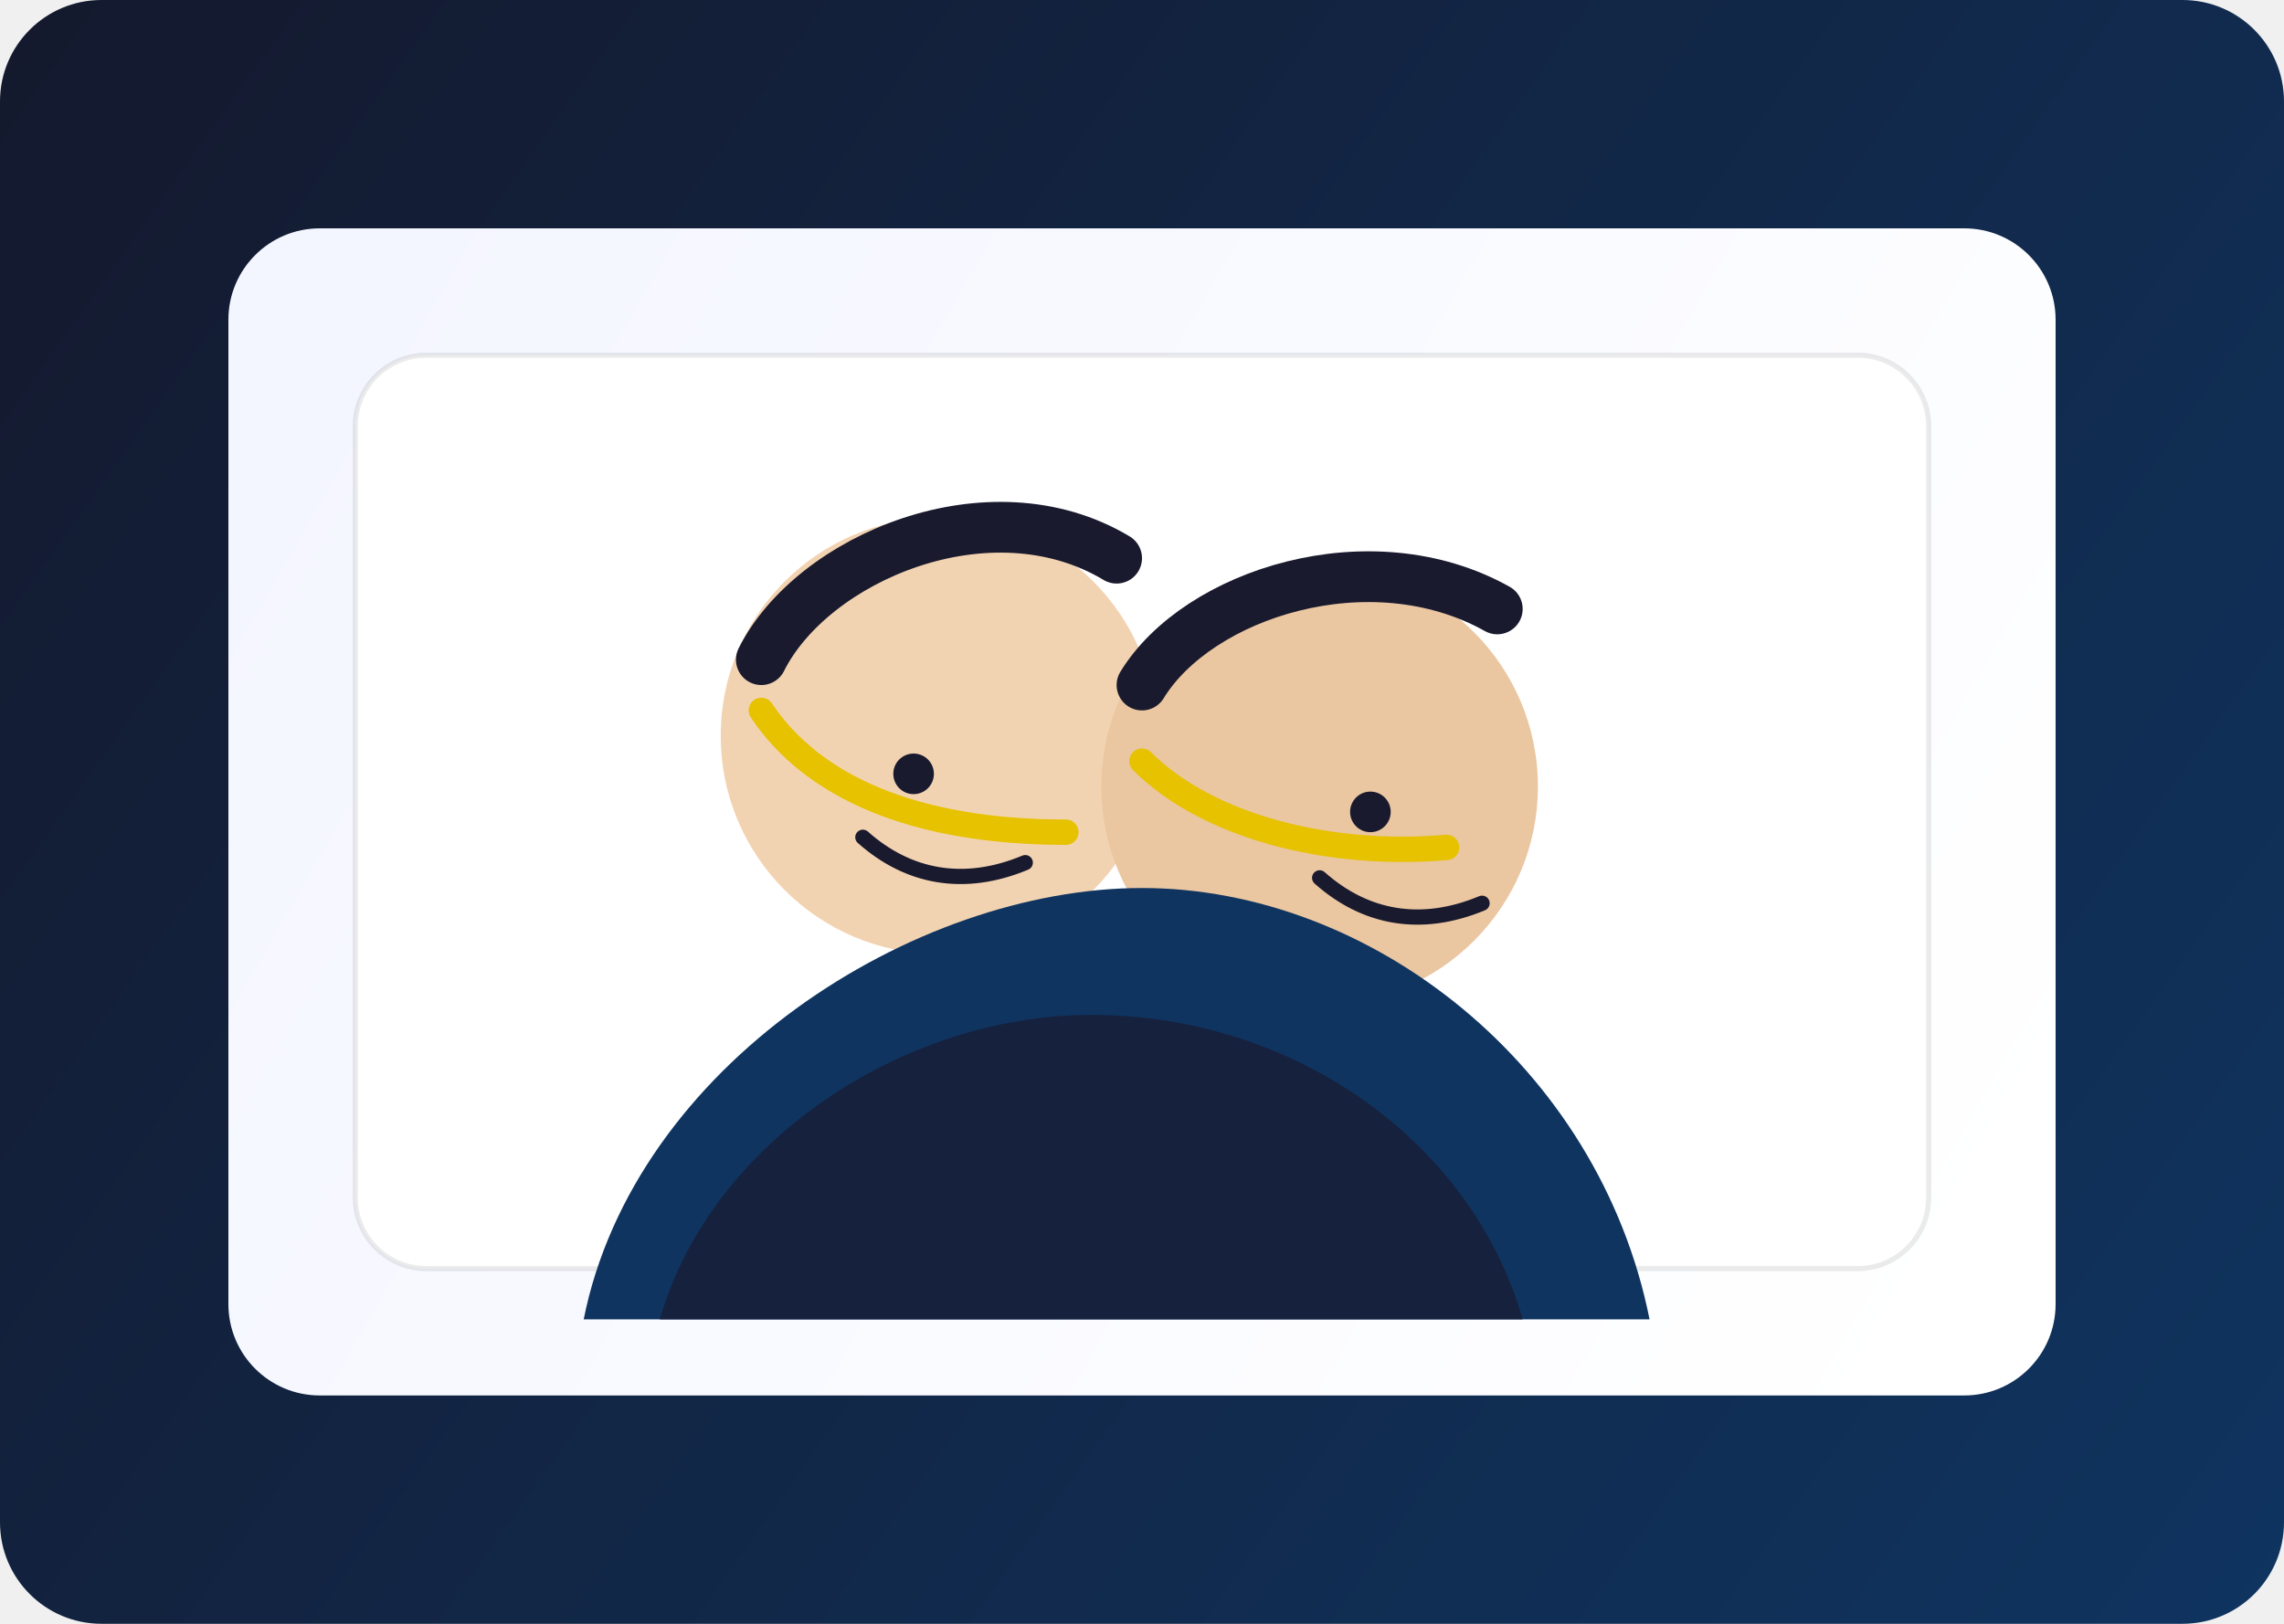
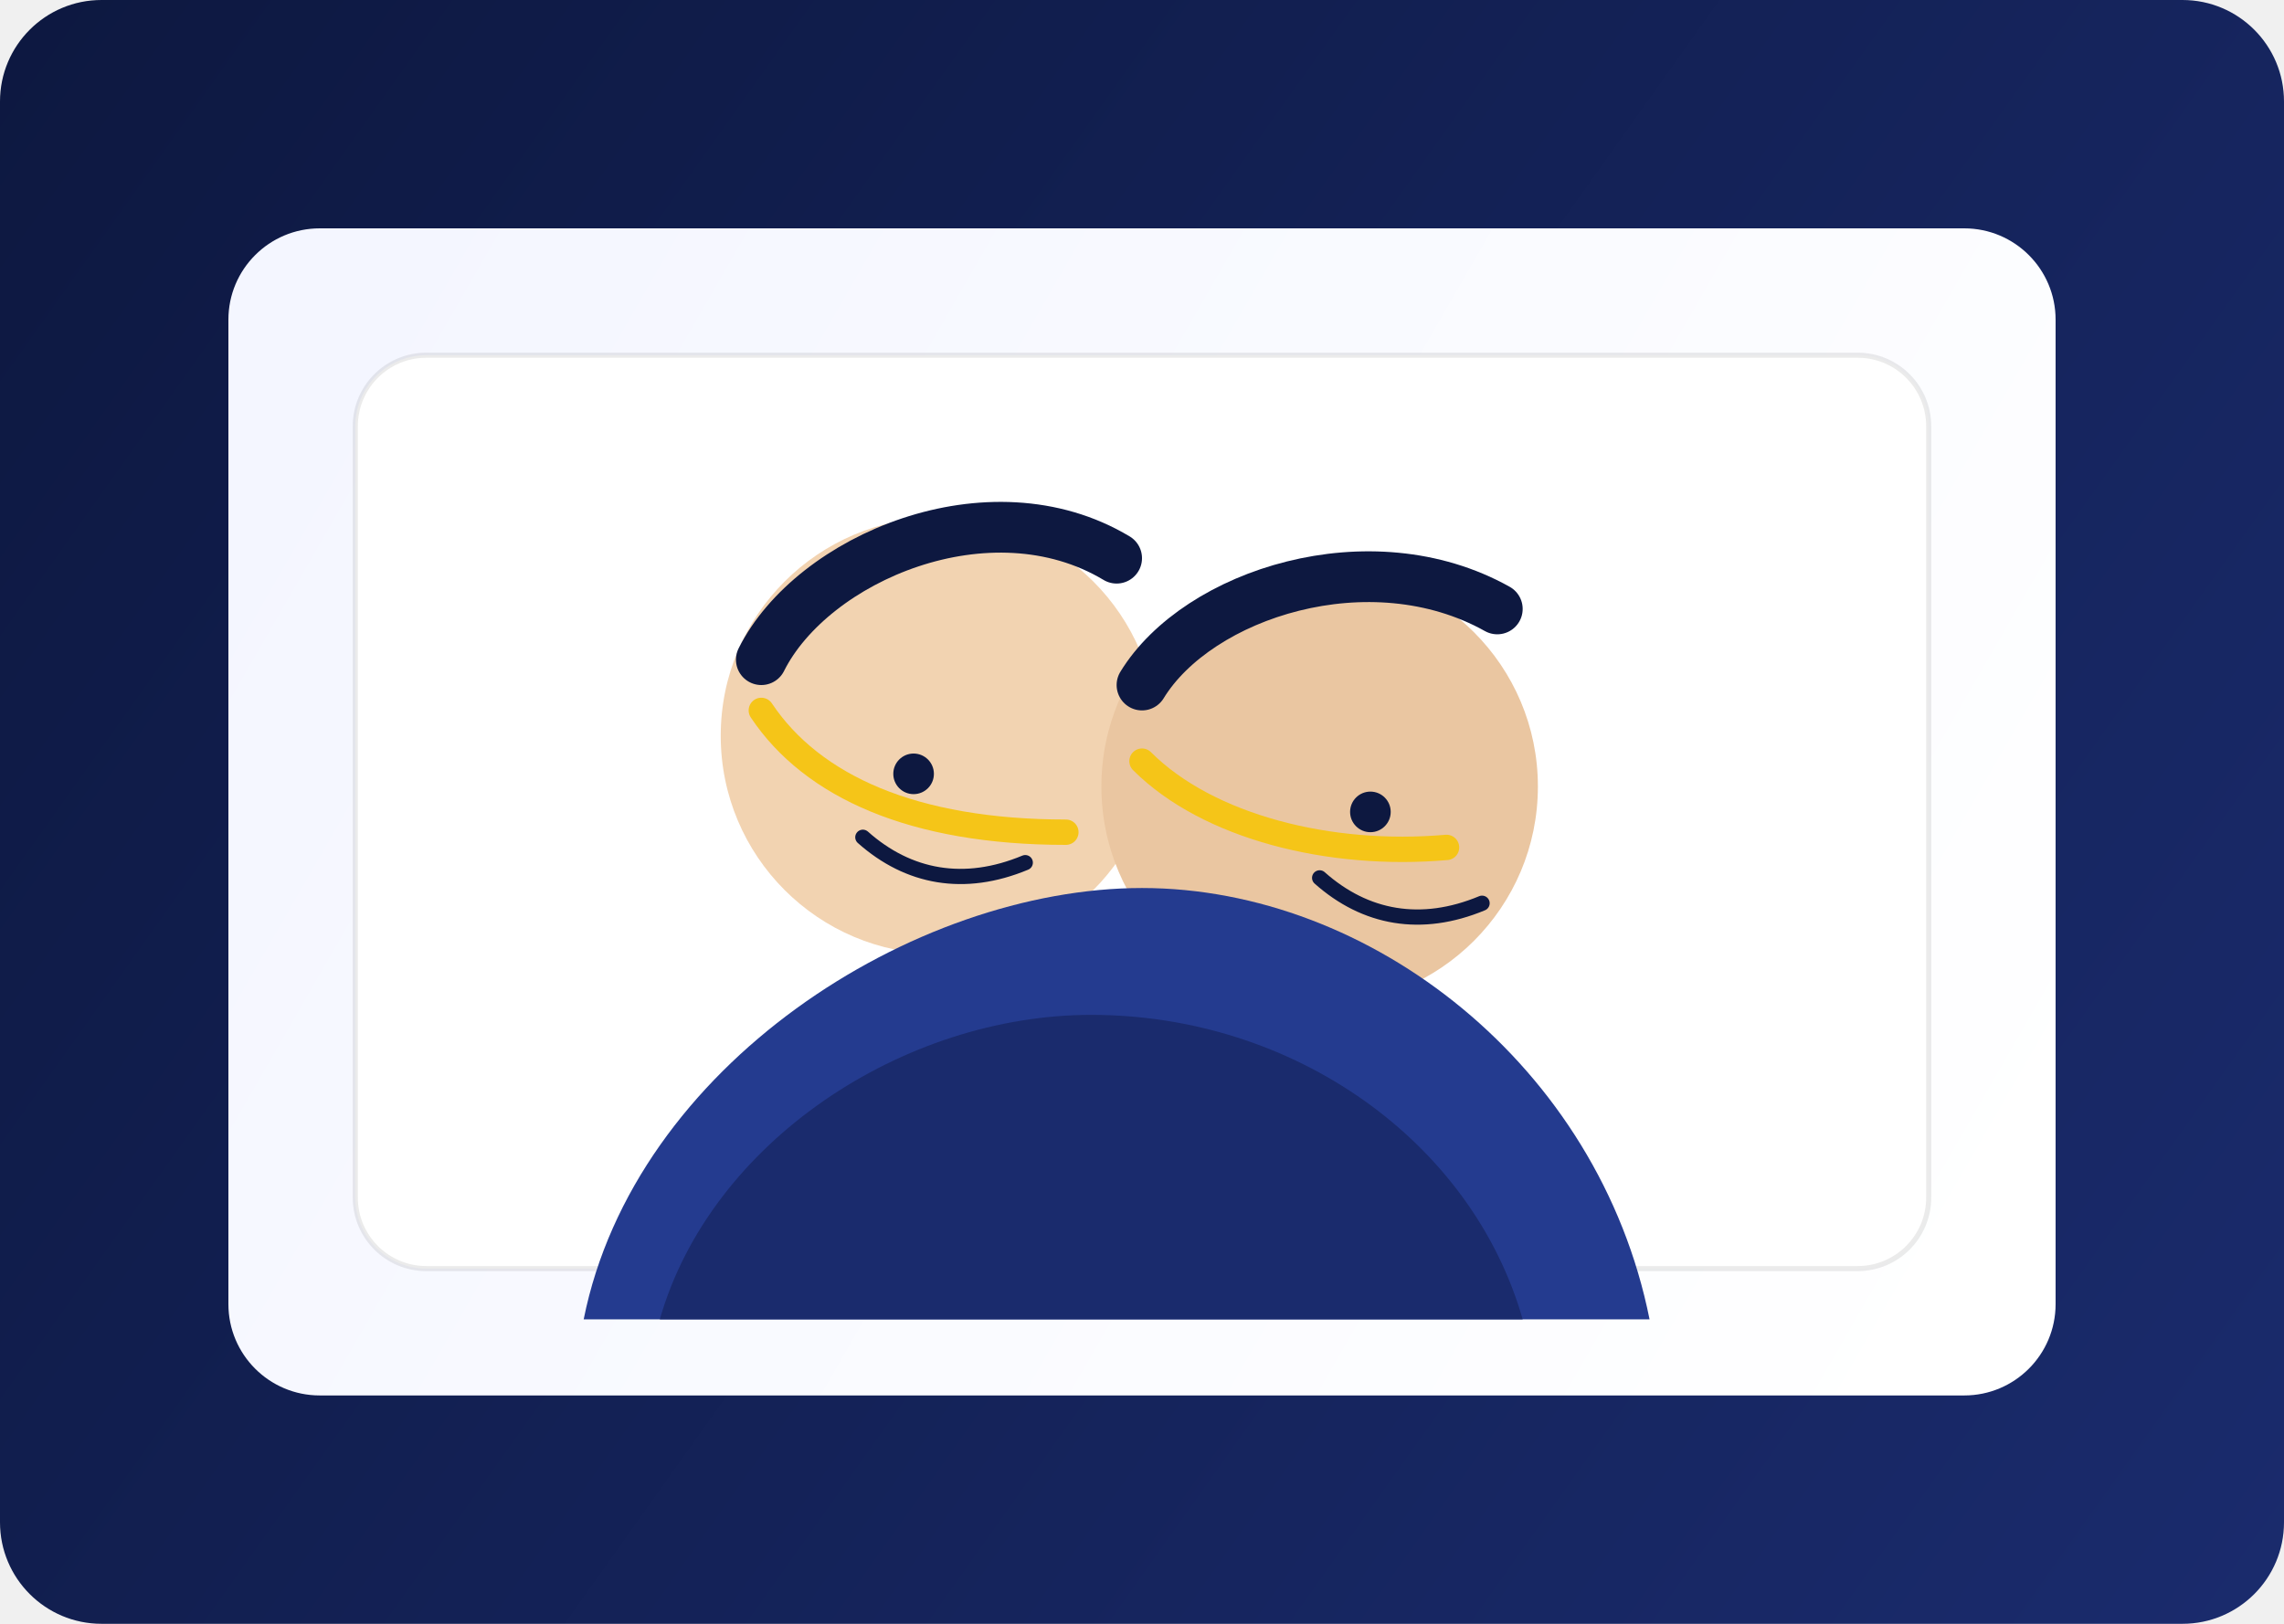
<svg xmlns="http://www.w3.org/2000/svg" width="900" height="640" viewBox="0 0 900 640" fill="none">
  <defs>
    <linearGradient id="bg" x1="0" y1="0" x2="900" y2="640" gradientUnits="userSpaceOnUse">
-       <stop stop-color="#14192d" />
-       <stop offset="1" stop-color="#0f3460" />
+       <stop stop-color="#0D1840" />
+       <stop offset="1" stop-color="#1A2B6D" />
    </linearGradient>
    <linearGradient id="card" x1="120" y1="140" x2="780" y2="520" gradientUnits="userSpaceOnUse">
      <stop stop-color="#f4f6ff" />
      <stop offset="1" stop-color="#ffffff" />
    </linearGradient>
  </defs>
  <rect width="900" height="640" rx="40" fill="url(#bg)" />
  <rect x="90" y="90" width="720" height="460" rx="36" fill="url(#card)" />
  <rect x="140" y="140" width="620" height="360" rx="28" fill="#ffffff" stroke="#000000" stroke-opacity="0.08" stroke-width="2" />
  <circle cx="370" cy="290" r="86" fill="#f2d3b1" />
  <circle cx="520" cy="310" r="86" fill="#eac6a1" />
-   <path d="M300 260c20-40 90-70 140-40" stroke="#1a1a2e" stroke-width="20" stroke-linecap="round" />
-   <path d="M450 270c22-36 90-58 140-30" stroke="#1a1a2e" stroke-width="20" stroke-linecap="round" />
-   <path d="M300 280c20 30 60 48 120 48" stroke="#e6c200" stroke-width="10" stroke-linecap="round" />
-   <path d="M450 300c26 26 74 38 120 34" stroke="#e6c200" stroke-width="10" stroke-linecap="round" />
-   <path d="M230 520c20-100 130-170 220-170 90 0 180 70 200 170" fill="#0f3460" />
-   <path d="M260 520c20-70 96-120 170-120 80 0 150 50 170 120" fill="#16213e" />
-   <circle cx="360" cy="305" r="8" fill="#1a1a2e" />
-   <circle cx="540" cy="320" r="8" fill="#1a1a2e" />
-   <path d="M340 330c18 16 40 20 64 10" stroke="#1a1a2e" stroke-width="6" stroke-linecap="round" />
-   <path d="M520 346c18 16 40 20 64 10" stroke="#1a1a2e" stroke-width="6" stroke-linecap="round" />
+   <path d="M300 260c20-40 90-70 140-40" stroke="#0D1840" stroke-width="20" stroke-linecap="round" />
+   <path d="M450 270c22-36 90-58 140-30" stroke="#0D1840" stroke-width="20" stroke-linecap="round" />
+   <path d="M300 280c20 30 60 48 120 48" stroke="#F5C518" stroke-width="10" stroke-linecap="round" />
+   <path d="M450 300c26 26 74 38 120 34" stroke="#F5C518" stroke-width="10" stroke-linecap="round" />
+   <path d="M230 520c20-100 130-170 220-170 90 0 180 70 200 170" fill="#243B8F" />
+   <path d="M260 520c20-70 96-120 170-120 80 0 150 50 170 120" fill="#1A2B6D" />
+   <circle cx="360" cy="305" r="8" fill="#0D1840" />
+   <circle cx="540" cy="320" r="8" fill="#0D1840" />
+   <path d="M340 330c18 16 40 20 64 10" stroke="#0D1840" stroke-width="6" stroke-linecap="round" />
+   <path d="M520 346c18 16 40 20 64 10" stroke="#0D1840" stroke-width="6" stroke-linecap="round" />
</svg>
